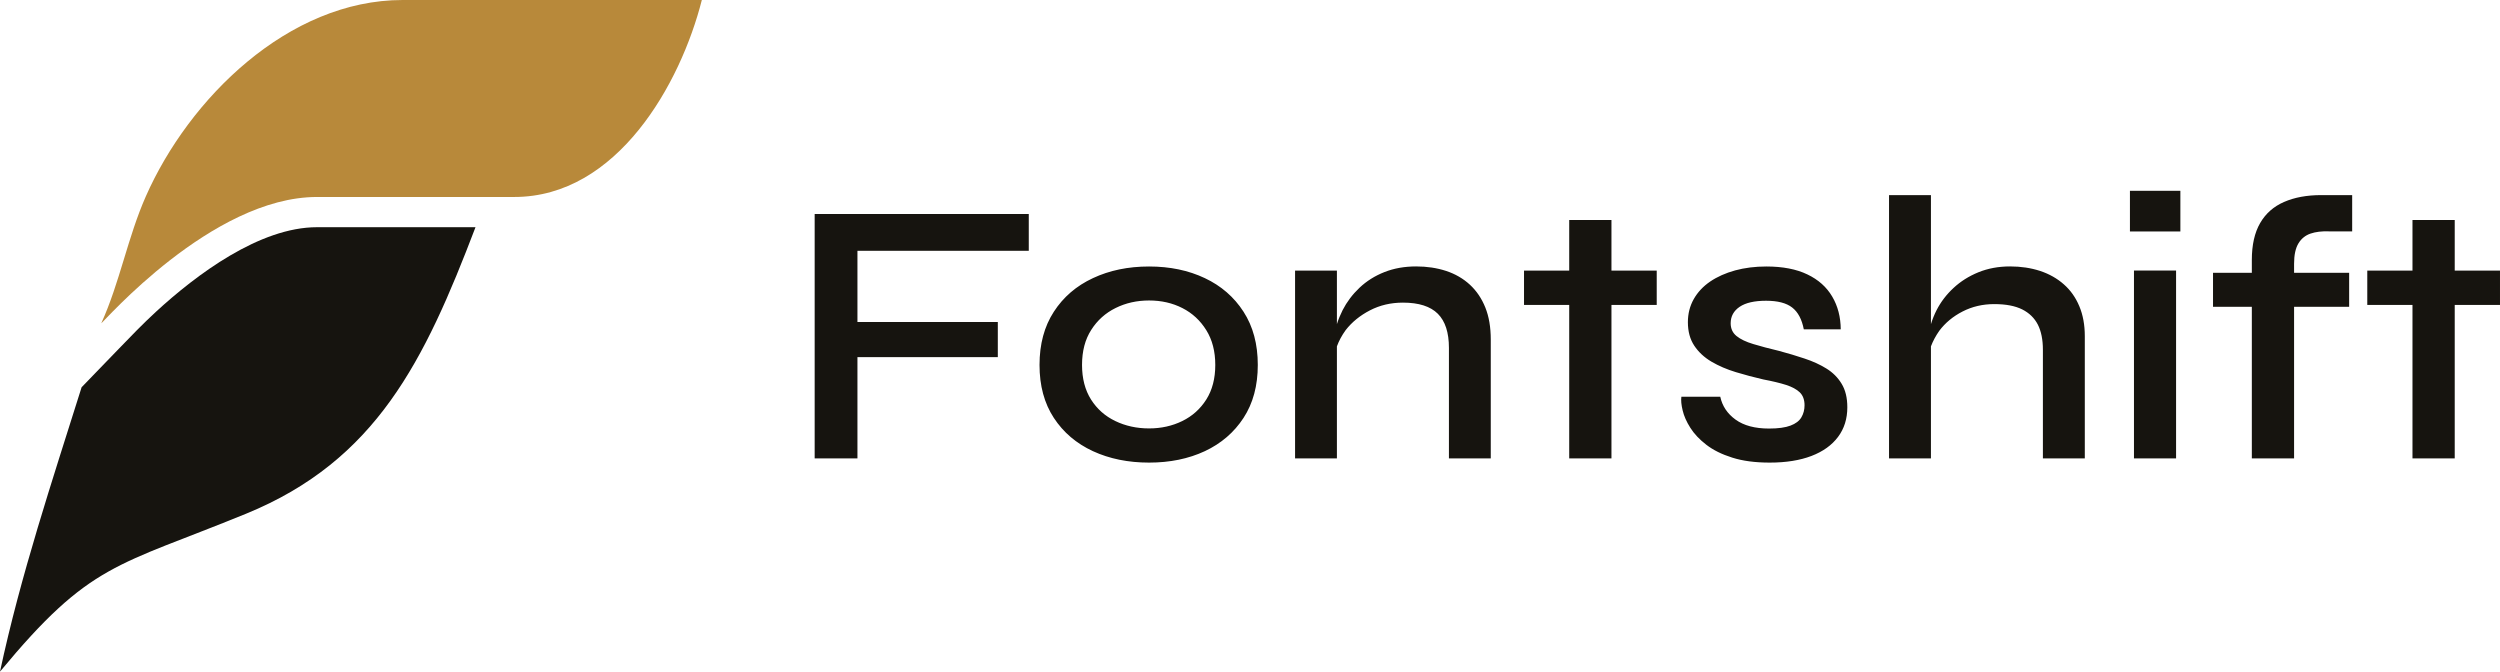
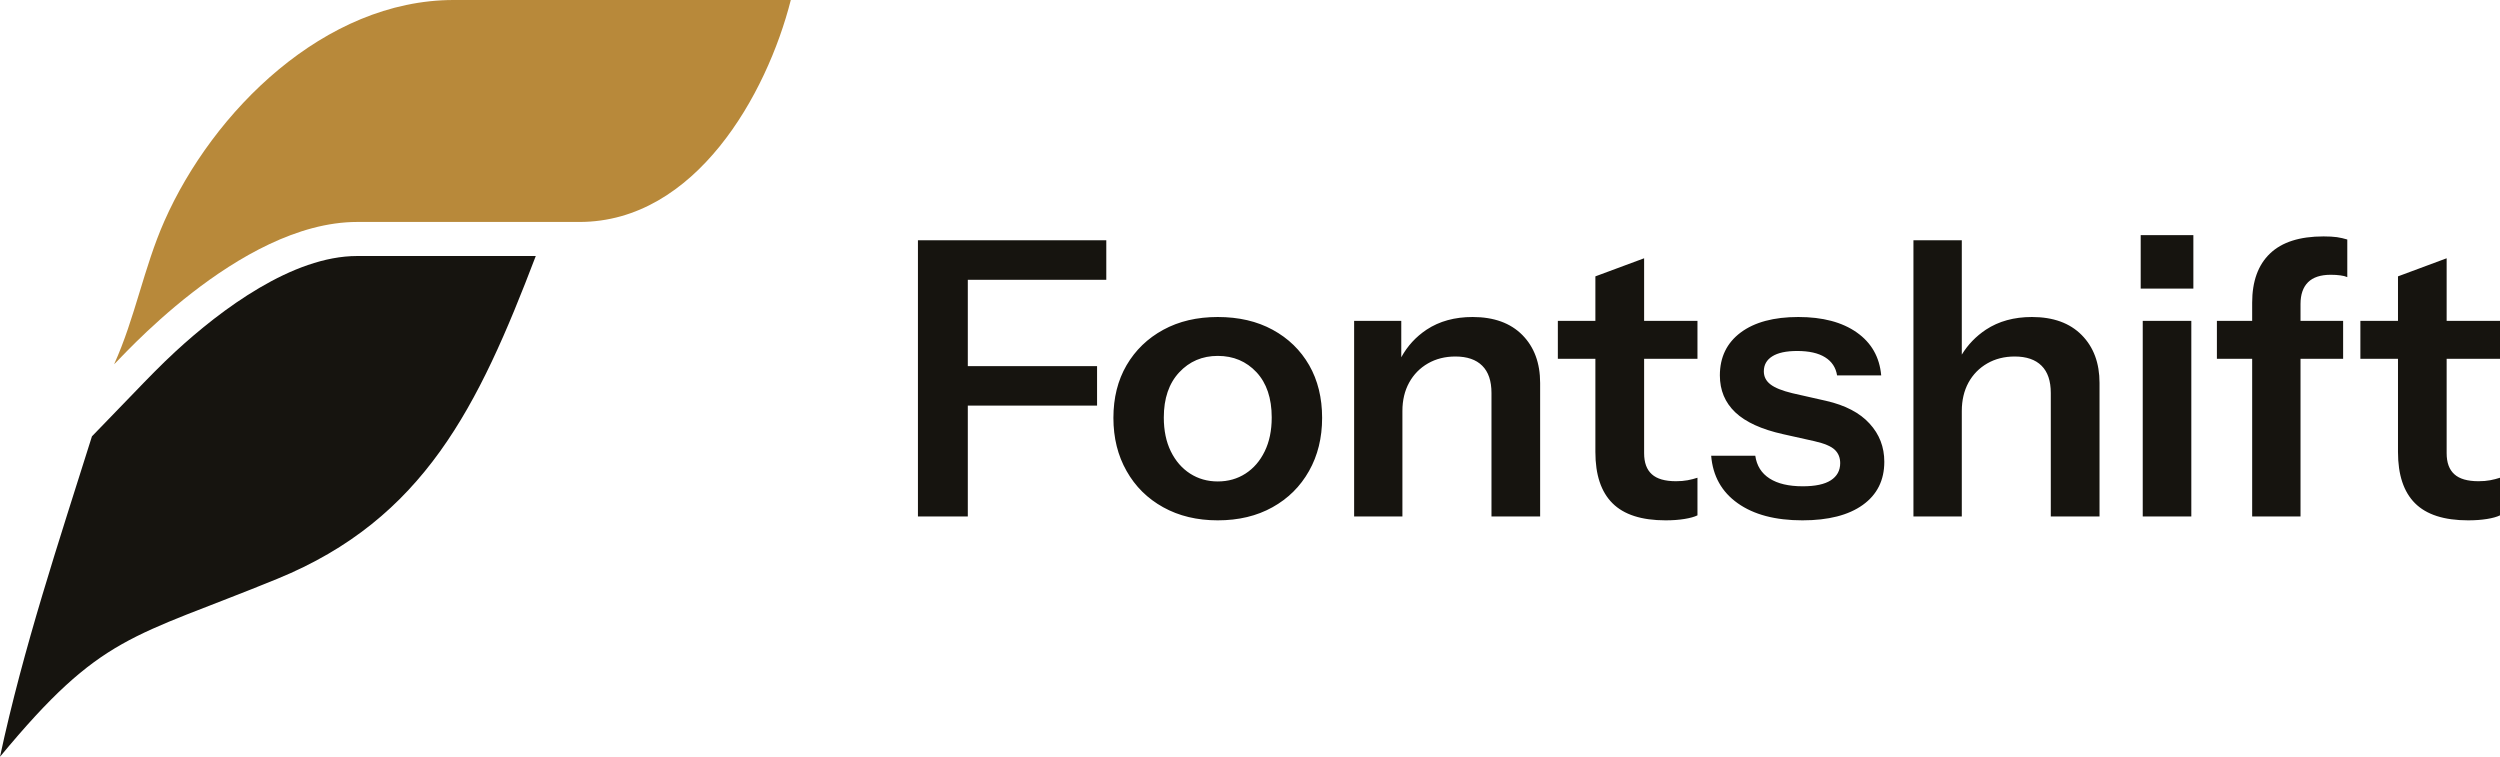
- <svg xmlns="http://www.w3.org/2000/svg" viewBox="0 0 372.24 100" width="1488.97" height="400" role="img" aria-label="Fontshift — pour fonds clairs">
+ <svg xmlns="http://www.w3.org/2000/svg" viewBox="0 0 330.36 100" width="1321.44" height="400" role="img" aria-label="Fontshift — pour fonds clairs">
  <path fill="#16140F" d="M12.15 57.66C7.75 71.66 3.08 85.62 0 100C13.46 83.74 17.34 84.39 36.64 76.49C56.04 68.56 63.21 53.73 70.8 33.83L47.2 33.83C38.66 33.83 29.24 40.88 23.2 46.44C21.29 48.2 19.49 50.06 17.7 51.92C15.85 53.83 14 55.75 12.15 57.66Z" />
  <path fill="#B8893A" d="M15.08 48.13C17.84 42.06 19.01 35.34 21.72 29.22C28.12 14.73 42.89 0 59.96 0L104.5 0C101.33 12.5 91.89 29.33 76.57 29.33L47.2 29.33C31.51 29.33 15.31 48.11 15.08 48.13Z" />
-   <path fill="#16140F" d="M153.18 31.86L153.18 37.34L127.67 37.34L127.67 47.94L148.57 47.94L148.57 53.18L127.67 53.18L127.67 68.25L121.3 68.25L121.3 31.86ZM171.09 68.88Q166.43 68.88 162.74 67.18Q159.04 65.47 156.91 62.22Q154.78 58.97 154.78 54.34Q154.78 49.7 156.91 46.42Q159.04 43.13 162.74 41.41Q166.43 39.68 171.09 39.68Q175.74 39.68 179.39 41.41Q183.04 43.13 185.16 46.42Q187.28 49.7 187.28 54.34Q187.28 58.97 185.16 62.22Q183.04 65.47 179.39 67.18Q175.74 68.88 171.09 68.88ZM171.09 63.79Q173.8 63.79 176.04 62.69Q178.27 61.6 179.61 59.49Q180.95 57.37 180.95 54.34Q180.95 51.31 179.61 49.16Q178.27 47 176.05 45.87Q173.84 44.74 171.09 44.74Q168.37 44.74 166.11 45.86Q163.84 46.98 162.48 49.12Q161.11 51.25 161.11 54.34Q161.11 57.37 162.45 59.49Q163.79 61.6 166.06 62.69Q168.34 63.79 171.09 63.79ZM192.83 40.29L199.06 40.29L199.06 48.26Q199.4 47.19 199.91 46.18Q200.86 44.33 202.43 42.84Q204.01 41.35 206.14 40.51Q208.27 39.67 210.86 39.67Q213.27 39.67 215.32 40.34Q217.37 41.02 218.86 42.39Q220.35 43.77 221.16 45.79Q221.97 47.81 221.97 50.56L221.97 68.25L215.74 68.25L215.74 51.8Q215.74 48.37 214.09 46.72Q212.43 45.06 208.89 45.06Q206.2 45.06 203.98 46.21Q201.76 47.36 200.36 49.16Q199.51 50.34 199.06 51.57L199.06 68.25L192.83 68.25ZM226.92 40.29L233.65 40.29L233.65 32.76L239.94 32.76L239.94 40.29L246.68 40.29L246.68 45.4L239.94 45.4L239.94 68.25L233.65 68.25L233.65 45.4L226.92 45.4ZM250.35 59.07L256.14 59.07Q256.59 61.16 258.42 62.48Q260.26 63.81 263.4 63.81Q265.45 63.81 266.6 63.37Q267.75 62.94 268.22 62.14Q268.69 61.34 268.69 60.34Q268.69 59.12 267.99 58.43Q267.29 57.75 265.93 57.31Q264.57 56.88 262.56 56.5Q260.47 56.02 258.46 55.41Q256.45 54.8 254.83 53.85Q253.22 52.9 252.27 51.47Q251.32 50.04 251.32 47.98Q251.32 46.08 252.19 44.54Q253.06 43 254.64 41.92Q256.22 40.85 258.36 40.26Q260.5 39.68 263 39.68Q266.66 39.68 269.11 40.86Q271.56 42.03 272.81 44.16Q274.06 46.28 274.08 49.04L268.58 49.04Q268.15 46.8 266.85 45.79Q265.56 44.78 262.96 44.78Q260.37 44.78 259.03 45.68Q257.69 46.59 257.69 48.13Q257.69 49.33 258.57 50.04Q259.45 50.75 261.06 51.23Q262.67 51.72 264.9 52.25Q266.88 52.78 268.7 53.39Q270.52 53.99 271.94 54.87Q273.37 55.75 274.21 57.14Q275.06 58.53 275.06 60.64Q275.06 63.21 273.68 65.05Q272.3 66.9 269.72 67.89Q267.13 68.88 263.5 68.88Q260.25 68.88 257.93 68.14Q255.6 67.41 254.06 66.22Q252.52 65.03 251.68 63.69Q250.83 62.35 250.54 61.11Q250.24 59.87 250.35 59.07ZM304.18 68.25L304.18 52.08Q304.18 49.83 303.43 48.34Q302.67 46.86 301.1 46.07Q299.52 45.28 296.94 45.28Q294.36 45.28 292.22 46.38Q290.09 47.47 288.74 49.27Q287.96 50.39 287.51 51.57L287.51 68.25L281.27 68.25L281.27 29.05L287.51 29.05L287.51 48.26Q287.84 47.19 288.35 46.18Q289.3 44.33 290.88 42.87Q292.45 41.41 294.58 40.54Q296.72 39.67 299.3 39.67Q301.71 39.67 303.76 40.34Q305.81 41.02 307.3 42.34Q308.79 43.65 309.6 45.59Q310.42 47.53 310.42 50.06L310.42 68.25ZM324.65 28.41L324.65 34.46L317.14 34.46L317.14 28.41ZM317.74 40.28L324.01 40.28L324.01 68.25L317.74 68.25ZM329.51 40.62L335.29 40.62L335.29 38.71Q335.29 35.34 336.53 33.21Q337.76 31.08 340.09 30.07Q342.42 29.05 345.63 29.05L350.23 29.05L350.23 34.45L346.75 34.45Q345.18 34.39 344.03 34.78Q342.87 35.18 342.23 36.24Q341.58 37.31 341.58 39.27L341.58 40.62L349.78 40.62L349.78 45.68L341.58 45.68L341.58 68.25L335.29 68.25L335.29 45.68L329.51 45.68ZM352.48 40.29L359.21 40.29L359.21 32.76L365.5 32.76L365.5 40.29L372.24 40.29L372.24 45.4L365.5 45.4L365.5 68.25L359.21 68.25L359.21 45.4L352.48 45.4Z" />
+   <path fill="#16140F" d="M121.3 68.25L121.3 31.75L146.19 31.75L146.19 36.97L127.89 36.97L127.89 48.38L144.97 48.38L144.97 53.6L127.89 53.6L127.89 68.25ZM160.92 68.76Q156.82 68.76 153.71 67.03Q150.6 65.31 148.87 62.24Q147.13 59.18 147.13 55.22Q147.13 51.25 148.87 48.26Q150.62 45.27 153.72 43.58Q156.82 41.89 160.92 41.89Q165.08 41.89 168.18 43.58Q171.28 45.27 173 48.26Q174.71 51.25 174.71 55.22Q174.71 59.18 172.98 62.24Q171.25 65.31 168.15 67.03Q165.05 68.76 160.92 68.76ZM160.92 63.62Q162.98 63.62 164.59 62.58Q166.2 61.54 167.12 59.65Q168.05 57.76 168.05 55.17Q168.05 51.35 166.04 49.19Q164.02 47.03 160.92 47.03Q157.85 47.03 155.82 49.21Q153.79 51.39 153.79 55.17Q153.79 57.76 154.72 59.65Q155.65 61.54 157.26 62.58Q158.88 63.62 160.92 63.62ZM178.94 68.25L178.94 42.4L185.17 42.4L185.17 47.21Q186.39 44.98 188.52 43.56Q191.05 41.89 194.6 41.89Q198.81 41.89 201.17 44.27Q203.52 46.65 203.52 50.61L203.52 68.25L197.09 68.25L197.09 51.93Q197.09 49.54 195.87 48.33Q194.65 47.11 192.32 47.11Q190.29 47.11 188.7 48.02Q187.1 48.94 186.21 50.56Q185.32 52.18 185.32 54.31L185.32 68.25ZM220.1 68.76Q215.34 68.76 213.08 66.5Q210.82 64.25 210.82 59.73L210.82 47.41L205.86 47.41L205.86 42.4L210.82 42.4L210.82 36.52L217.26 34.13L217.26 42.4L224.31 42.4L224.31 47.41L217.26 47.41L217.26 59.89Q217.26 61.76 218.28 62.67Q219.29 63.59 221.47 63.59Q222.33 63.59 223.02 63.46Q223.7 63.33 224.31 63.13L224.31 68.1Q223.7 68.4 222.58 68.58Q221.47 68.76 220.1 68.76ZM238.18 68.76Q232.81 68.76 229.63 66.5Q226.45 64.25 226.12 60.22L231.95 60.22Q232.23 62.2 233.84 63.23Q235.44 64.26 238.22 64.26Q240.7 64.26 241.93 63.47Q243.17 62.67 243.17 61.2Q243.17 60.12 242.46 59.44Q241.75 58.75 239.77 58.3L235.61 57.37Q231.35 56.42 229.31 54.49Q227.27 52.55 227.27 49.61Q227.27 46 230.02 43.94Q232.77 41.89 237.64 41.89Q242.46 41.89 245.36 43.93Q248.27 45.98 248.59 49.61L242.76 49.61Q242.51 48.04 241.17 47.21Q239.84 46.38 237.49 46.38Q235.31 46.38 234.19 47.09Q233.08 47.79 233.08 49.07Q233.08 50.12 233.95 50.79Q234.82 51.47 236.85 51.96L241.31 52.97Q245.11 53.84 247.05 55.97Q249 58.09 249 61.02Q249 64.68 246.16 66.72Q243.32 68.76 238.18 68.76ZM252.85 68.25L252.85 31.75L259.24 31.75L259.24 46.86Q260.45 44.88 262.43 43.56Q264.97 41.89 268.51 41.89Q272.72 41.89 275.08 44.27Q277.44 46.65 277.44 50.61L277.44 68.25L271 68.25L271 51.93Q271 49.54 269.78 48.33Q268.56 47.11 266.23 47.11Q264.2 47.11 262.61 48.02Q261.01 48.94 260.12 50.56Q259.24 52.18 259.24 54.31L259.24 68.25ZM283.15 68.25L283.15 42.4L289.57 42.4L289.57 68.25ZM282.88 38.14L282.88 31.07L289.84 31.07L289.84 38.14ZM297.61 68.25L297.61 47.41L292.95 47.41L292.95 42.4L297.61 42.4L297.61 40.01Q297.61 35.75 299.97 33.5Q302.33 31.24 307.04 31.24Q308.11 31.24 308.82 31.34Q309.53 31.45 310.18 31.65L310.18 36.62Q309.83 36.46 309.27 36.39Q308.71 36.31 308 36.31Q305.98 36.31 304.99 37.3Q304 38.29 304 40.17L304 42.4L309.63 42.4L309.63 47.41L304 47.41L304 68.25ZM326.15 68.76Q321.39 68.76 319.13 66.5Q316.88 64.25 316.88 59.73L316.88 47.41L311.91 47.41L311.91 42.4L316.88 42.4L316.88 36.52L323.31 34.13L323.31 42.4L330.36 42.4L330.36 47.41L323.31 47.41L323.31 59.89Q323.31 61.76 324.33 62.67Q325.34 63.59 327.52 63.59Q328.38 63.59 329.07 63.46Q329.75 63.33 330.36 63.13L330.36 68.1Q329.75 68.4 328.64 68.58Q327.52 68.76 326.15 68.76Z" />
</svg>
